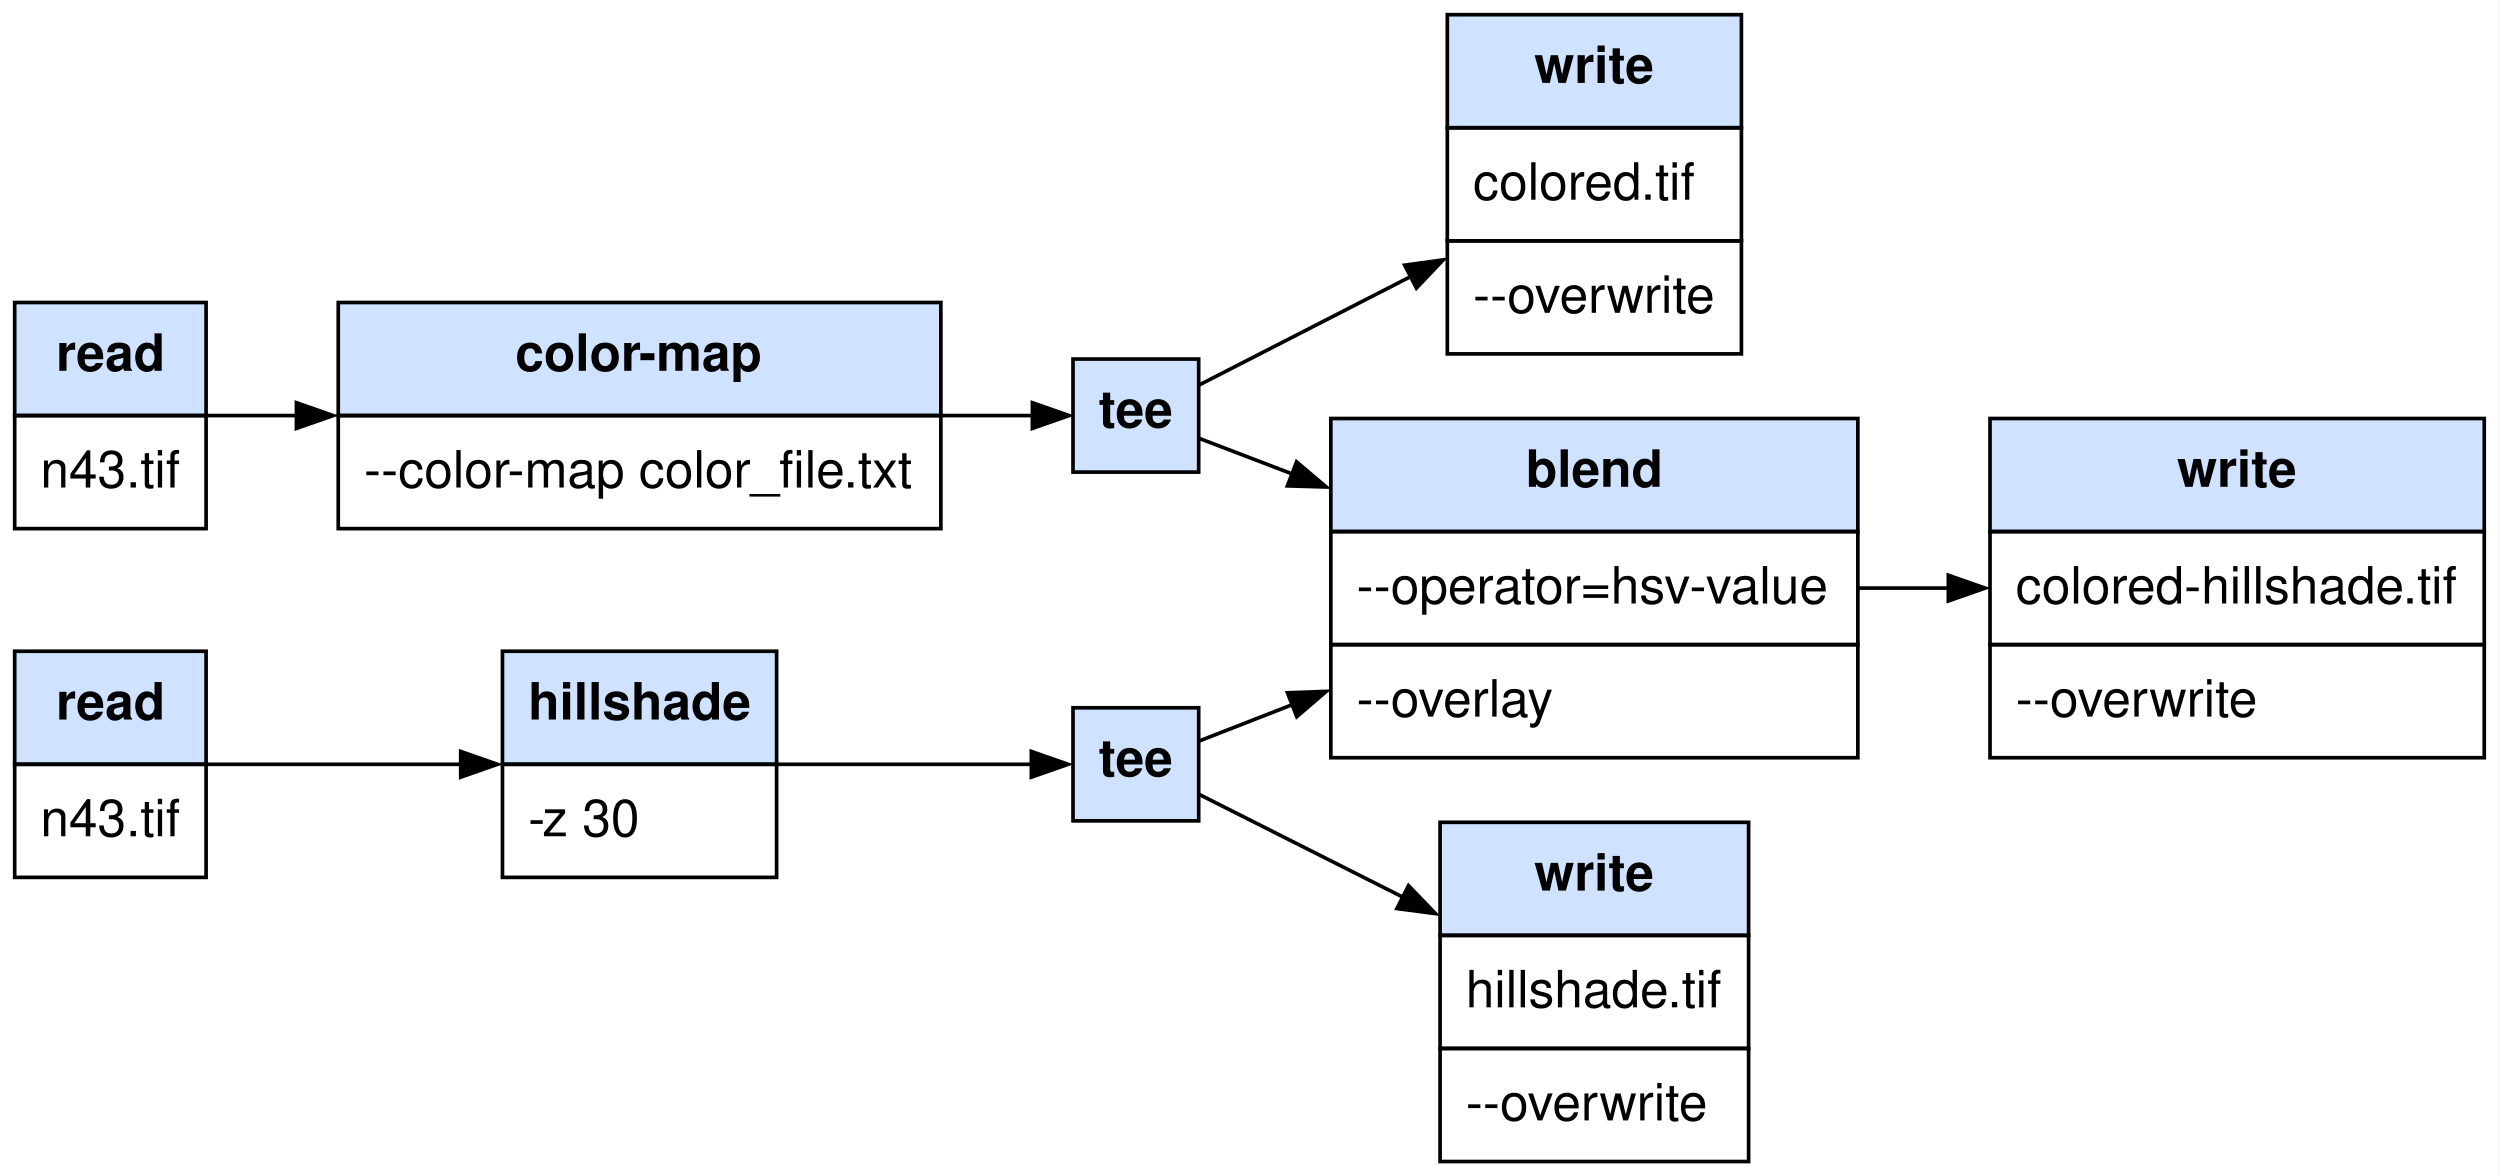
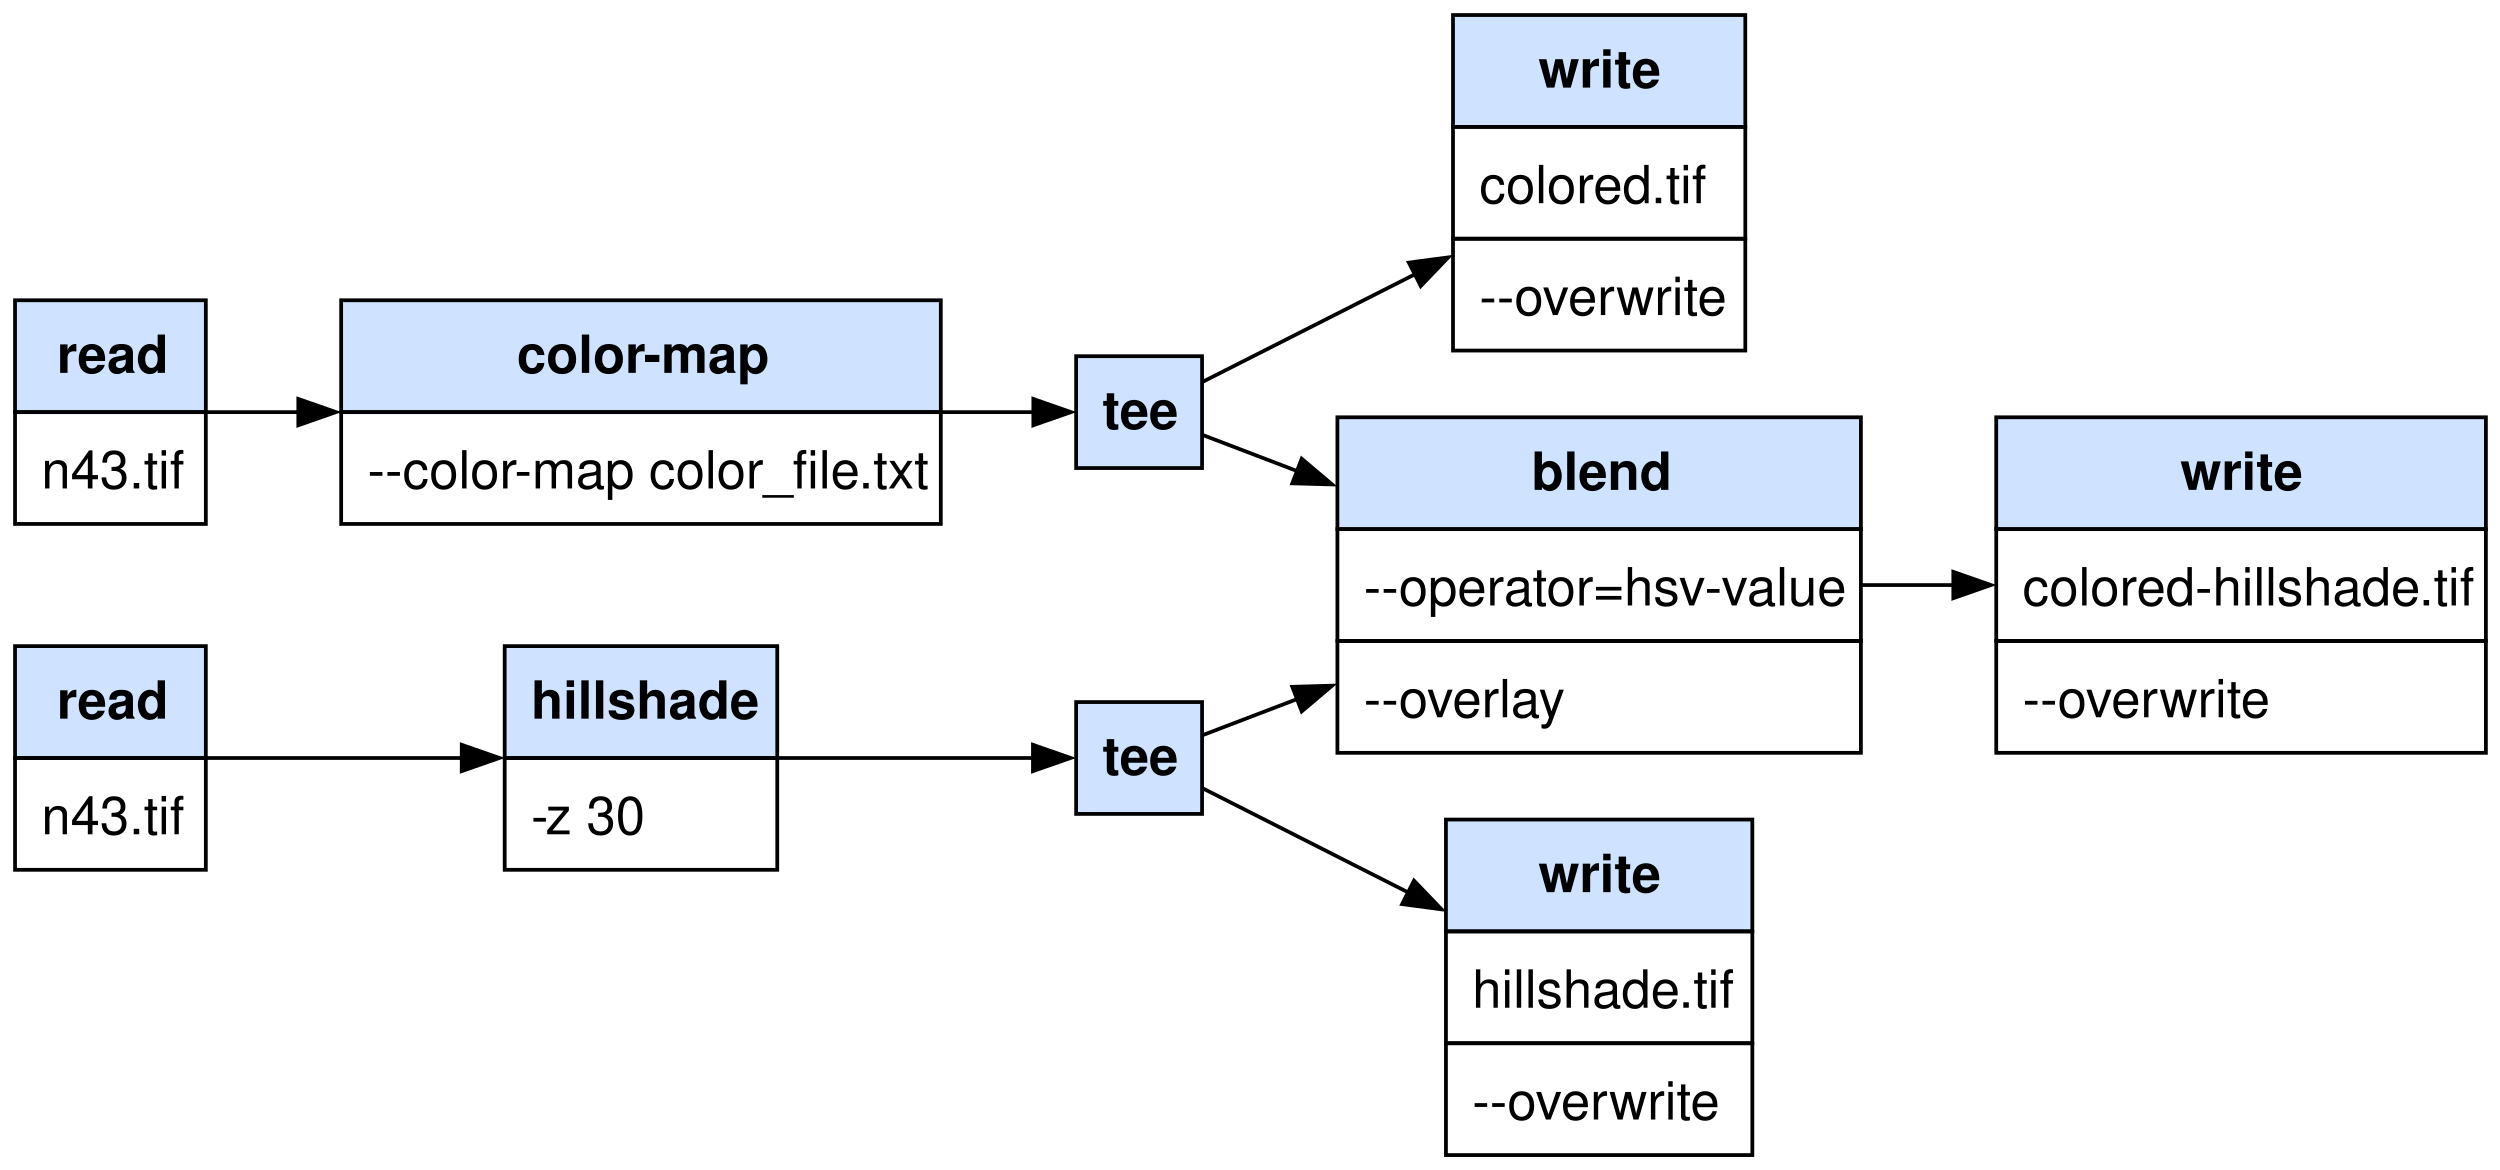
- <svg xmlns="http://www.w3.org/2000/svg" xmlns:xlink="http://www.w3.org/1999/xlink" width="681pt" height="320pt" viewBox="0.00 0.00 681.00 320.00">
-   <g id="graph0" class="graph" transform="scale(1 1) rotate(0) translate(4 316.4)">
-     <polygon fill="white" stroke="none" points="-4,4 -4,-316.4 676.71,-316.4 676.71,4 -4,4" />
+ <svg xmlns="http://www.w3.org/2000/svg" xmlns:xlink="http://www.w3.org/1999/xlink" width="665pt" height="311pt" viewBox="0.00 0.00 665.00 311.00">
+   <g id="graph0" class="graph" transform="scale(1 1) rotate(0) translate(4 307.25)">
+     <polygon fill="white" stroke="none" points="-4,4 -4,-307.25 661.25,-307.25 661.25,4 -4,4" />
    <g id="node1" class="node">
-       <polygon fill="#cfe2ff" stroke="none" points="0,-203.2 0,-234 52.14,-234 52.14,-203.2 0,-203.2" />
-       <polygon fill="none" stroke="black" points="0,-203.2 0,-234 52.14,-234 52.14,-203.2 0,-203.2" />
-       <text xml:space="preserve" text-anchor="start" x="11.28" y="-215.4" font-family="Helvetica,sans-Serif" font-weight="bold" font-size="14.00">read</text>
-       <polygon fill="none" stroke="black" points="0,-172.4 0,-203.2 52.14,-203.2 52.14,-172.4 0,-172.4" />
-       <text xml:space="preserve" text-anchor="start" x="7" y="-183.6" font-family="Helvetica,sans-Serif" font-size="14.00">n43.tif</text>
+       <polygon fill="#cfe2ff" stroke="none" points="0,-197.62 0,-227.38 50.75,-227.38 50.75,-197.62 0,-197.62" />
+       <polygon fill="none" stroke="black" points="0,-197.62 0,-227.38 50.75,-227.38 50.75,-197.62 0,-197.62" />
+       <text xml:space="preserve" text-anchor="start" x="11.12" y="-208.07" font-family="Helvetica,sans-Serif" font-weight="bold" font-size="14.00">read</text>
+       <polygon fill="none" stroke="black" points="0,-167.88 0,-197.62 50.75,-197.62 50.75,-167.88 0,-167.88" />
+       <text xml:space="preserve" text-anchor="start" x="7" y="-177.32" font-family="Helvetica,sans-Serif" font-size="14.00">n43.tif</text>
    </g>
    <g id="node2" class="node">
      <g id="a_node2">
-         <a xlink:href="https://gdal.org/en/latest/programs/gdal_raster_color_map.html" xlink:title="https://gdal.org/en/latest/programs/gdal_raster_color_map.html">
-           <polygon fill="#cfe2ff" stroke="none" points="88.14,-203.2 88.14,-234 252.29,-234 252.29,-203.2 88.14,-203.2" />
-           <polygon fill="none" stroke="black" points="88.14,-203.2 88.14,-234 252.29,-234 252.29,-203.2 88.14,-203.2" />
-           <text xml:space="preserve" text-anchor="start" x="136.38" y="-215.4" font-family="Helvetica,sans-Serif" font-weight="bold" font-size="14.00">color-map</text>
-           <polygon fill="none" stroke="black" points="88.14,-172.4 88.14,-203.2 252.29,-203.2 252.29,-172.4 88.14,-172.4" />
-           <text xml:space="preserve" text-anchor="start" x="95.14" y="-183.6" font-family="Helvetica,sans-Serif" font-size="14.00">--color-map color_file.txt</text>
+         <a xlink:href="https://gdal.org/en/latest/programs/gdal_raster_color_map.html" xlink:title="https://gdal.org/en/latest/programs/gdal_raster_color_map.html" target="_blank">
+           <polygon fill="#cfe2ff" stroke="none" points="86.75,-197.62 86.75,-227.38 246.25,-227.38 246.25,-197.62 86.75,-197.62" />
+           <polygon fill="none" stroke="black" points="86.75,-197.62 86.75,-227.38 246.25,-227.38 246.25,-197.62 86.75,-197.62" />
+           <text xml:space="preserve" text-anchor="start" x="133.5" y="-208.07" font-family="Helvetica,sans-Serif" font-weight="bold" font-size="14.00">color-map</text>
+           <polygon fill="none" stroke="black" points="86.75,-167.88 86.75,-197.62 246.25,-197.62 246.25,-167.88 86.75,-167.88" />
+           <text xml:space="preserve" text-anchor="start" x="93.75" y="-177.32" font-family="Helvetica,sans-Serif" font-size="14.00">--color-map color_file.txt</text>
        </a>
      </g>
    </g>
    <g id="edge1" class="edge">
-       <path fill="none" stroke="black" d="M51.83,-203.2C59.24,-203.2 67.83,-203.2 76.94,-203.2" />
-       <polygon fill="black" stroke="black" points="76.75,-206.7 86.75,-203.2 76.75,-199.7 76.75,-206.7" />
+       <path fill="none" stroke="black" d="M50.61,-197.62C57.97,-197.62 66.53,-197.62 75.6,-197.62" />
+       <polygon fill="black" stroke="black" points="75.35,-201.13 85.35,-197.63 75.35,-194.13 75.35,-201.13" />
    </g>
    <g id="node3" class="node">
-       <polygon fill="#cfe2ff" stroke="none" points="288.29,-187.8 288.29,-218.6 322.52,-218.6 322.52,-187.8 288.29,-187.8" />
-       <polygon fill="none" stroke="black" points="288.29,-187.8 288.29,-218.6 322.52,-218.6 322.52,-187.8 288.29,-187.8" />
-       <text xml:space="preserve" text-anchor="start" x="295.29" y="-200" font-family="Helvetica,sans-Serif" font-weight="bold" font-size="14.00">tee</text>
+       <polygon fill="#cfe2ff" stroke="none" points="282.25,-182.75 282.25,-212.5 315.75,-212.5 315.75,-182.75 282.25,-182.75" />
+       <polygon fill="none" stroke="black" points="282.25,-182.75 282.25,-212.5 315.75,-212.5 315.75,-182.75 282.25,-182.75" />
+       <text xml:space="preserve" text-anchor="start" x="289.25" y="-193.2" font-family="Helvetica,sans-Serif" font-weight="bold" font-size="14.00">tee</text>
    </g>
    <g id="edge2" class="edge">
-       <path fill="none" stroke="black" d="M252.15,-203.2C261.19,-203.2 269.86,-203.2 277.45,-203.2" />
-       <polygon fill="black" stroke="black" points="277.22,-206.7 287.22,-203.2 277.22,-199.7 277.22,-206.7" />
+       <path fill="none" stroke="black" d="M246.05,-197.62C254.9,-197.62 263.41,-197.62 270.89,-197.62" />
+       <polygon fill="black" stroke="black" points="270.87,-201.13 280.87,-197.63 270.87,-194.13 270.87,-201.13" />
    </g>
    <g id="node4" class="node">
-       <polygon fill="#cfe2ff" stroke="none" points="390.25,-281.6 390.25,-312.4 470.36,-312.4 470.36,-281.6 390.25,-281.6" />
-       <polygon fill="none" stroke="black" points="390.25,-281.6 390.25,-312.4 470.36,-312.4 470.36,-281.6 390.25,-281.6" />
-       <text xml:space="preserve" text-anchor="start" x="413.97" y="-293.8" font-family="Helvetica,sans-Serif" font-weight="bold" font-size="14.00">write</text>
-       <polygon fill="none" stroke="black" points="390.25,-250.8 390.25,-281.6 470.36,-281.6 470.36,-250.8 390.25,-250.8" />
-       <text xml:space="preserve" text-anchor="start" x="397.25" y="-262" font-family="Helvetica,sans-Serif" font-size="14.00">colored.tif</text>
-       <polygon fill="none" stroke="black" points="390.25,-220 390.25,-250.8 470.36,-250.8 470.36,-220 390.25,-220" />
-       <text xml:space="preserve" text-anchor="start" x="397.25" y="-231.2" font-family="Helvetica,sans-Serif" font-size="14.00">--overwrite</text>
+       <polygon fill="#cfe2ff" stroke="none" points="382.5,-273.5 382.5,-303.25 460.25,-303.25 460.25,-273.5 382.5,-273.5" />
+       <polygon fill="none" stroke="black" points="382.5,-273.5 382.5,-303.25 460.25,-303.25 460.25,-273.5 382.5,-273.5" />
+       <text xml:space="preserve" text-anchor="start" x="405.25" y="-283.95" font-family="Helvetica,sans-Serif" font-weight="bold" font-size="14.00">write</text>
+       <polygon fill="none" stroke="black" points="382.5,-243.75 382.5,-273.5 460.25,-273.5 460.25,-243.75 382.5,-243.75" />
+       <text xml:space="preserve" text-anchor="start" x="389.5" y="-253.2" font-family="Helvetica,sans-Serif" font-size="14.00">colored.tif</text>
+       <polygon fill="none" stroke="black" points="382.5,-214 382.5,-243.75 460.25,-243.75 460.25,-214 382.5,-214" />
+       <text xml:space="preserve" text-anchor="start" x="389.5" y="-223.45" font-family="Helvetica,sans-Serif" font-size="14.00">--overwrite</text>
    </g>
    <g id="edge3" class="edge">
-       <path fill="none" stroke="black" d="M322.47,-211.44C337.17,-218.97 359.68,-230.51 380.26,-241.06" />
-       <polygon fill="black" stroke="black" points="378.64,-244.16 389.13,-245.61 381.83,-237.93 378.64,-244.16" />
+       <path fill="none" stroke="black" d="M315.74,-205.6C330.18,-212.92 352.35,-224.15 372.57,-234.4" />
+       <polygon fill="black" stroke="black" points="370.75,-237.4 381.25,-238.8 373.92,-231.16 370.75,-237.4" />
    </g>
    <g id="node5" class="node">
      <g id="a_node5">
-         <a xlink:href="https://gdal.org/en/latest/programs/gdal_raster_blend.html" xlink:title="https://gdal.org/en/latest/programs/gdal_raster_blend.html">
-           <polygon fill="#cfe2ff" stroke="none" points="358.52,-171.6 358.52,-202.4 502.08,-202.4 502.08,-171.6 358.52,-171.6" />
-           <polygon fill="none" stroke="black" points="358.52,-171.6 358.52,-202.4 502.08,-202.4 502.08,-171.6 358.52,-171.6" />
-           <text xml:space="preserve" text-anchor="start" x="411.64" y="-183.8" font-family="Helvetica,sans-Serif" font-weight="bold" font-size="14.00">blend</text>
-           <polygon fill="none" stroke="black" points="358.52,-140.8 358.52,-171.6 502.08,-171.6 502.08,-140.8 358.52,-140.8" />
-           <text xml:space="preserve" text-anchor="start" x="365.52" y="-152" font-family="Helvetica,sans-Serif" font-size="14.00">--operator=hsv-value</text>
-           <polygon fill="none" stroke="black" points="358.52,-110 358.52,-140.8 502.08,-140.8 502.08,-110 358.52,-110" />
-           <text xml:space="preserve" text-anchor="start" x="365.52" y="-121.2" font-family="Helvetica,sans-Serif" font-size="14.00">--overlay</text>
+         <a xlink:href="https://gdal.org/en/latest/programs/gdal_raster_blend.html" xlink:title="https://gdal.org/en/latest/programs/gdal_raster_blend.html" target="_blank">
+           <polygon fill="#cfe2ff" stroke="none" points="351.75,-166.5 351.75,-196.25 491,-196.25 491,-166.5 351.75,-166.5" />
+           <polygon fill="none" stroke="black" points="351.75,-166.5 351.75,-196.25 491,-196.25 491,-166.5 351.75,-166.5" />
+           <text xml:space="preserve" text-anchor="start" x="403.38" y="-176.95" font-family="Helvetica,sans-Serif" font-weight="bold" font-size="14.00">blend</text>
+           <polygon fill="none" stroke="black" points="351.75,-136.75 351.75,-166.5 491,-166.5 491,-136.75 351.75,-136.75" />
+           <text xml:space="preserve" text-anchor="start" x="358.75" y="-146.2" font-family="Helvetica,sans-Serif" font-size="14.00">--operator=hsv-value</text>
+           <polygon fill="none" stroke="black" points="351.75,-107 351.75,-136.75 491,-136.75 491,-107 351.75,-107" />
+           <text xml:space="preserve" text-anchor="start" x="358.75" y="-116.45" font-family="Helvetica,sans-Serif" font-size="14.00">--overlay</text>
        </a>
      </g>
    </g>
    <g id="edge4" class="edge">
-       <path fill="none" stroke="black" d="M322.47,-197.06C329.54,-194.35 338.43,-190.95 348.04,-187.28" />
-       <polygon fill="black" stroke="black" points="349.19,-190.59 357.28,-183.74 346.69,-184.05 349.19,-190.59" />
+       <path fill="none" stroke="black" d="M315.74,-191.61C322.76,-188.93 331.6,-185.55 341.16,-181.9" />
+       <polygon fill="black" stroke="black" points="342.25,-185.23 350.34,-178.39 339.75,-178.69 342.25,-185.23" />
    </g>
    <g id="node10" class="node">
-       <polygon fill="#cfe2ff" stroke="none" points="538.08,-171.6 538.08,-202.4 672.71,-202.4 672.71,-171.6 538.08,-171.6" />
-       <polygon fill="none" stroke="black" points="538.08,-171.6 538.08,-202.4 672.71,-202.4 672.71,-171.6 538.08,-171.6" />
-       <text xml:space="preserve" text-anchor="start" x="589.06" y="-183.8" font-family="Helvetica,sans-Serif" font-weight="bold" font-size="14.00">write</text>
-       <polygon fill="none" stroke="black" points="538.08,-140.8 538.08,-171.6 672.71,-171.6 672.71,-140.8 538.08,-140.8" />
-       <text xml:space="preserve" text-anchor="start" x="545.08" y="-152" font-family="Helvetica,sans-Serif" font-size="14.00">colored-hillshade.tif</text>
-       <polygon fill="none" stroke="black" points="538.08,-110 538.08,-140.8 672.71,-140.8 672.71,-110 538.08,-110" />
-       <text xml:space="preserve" text-anchor="start" x="545.08" y="-121.2" font-family="Helvetica,sans-Serif" font-size="14.00">--overwrite</text>
+       <polygon fill="#cfe2ff" stroke="none" points="527,-166.5 527,-196.25 657.25,-196.25 657.25,-166.5 527,-166.5" />
+       <polygon fill="none" stroke="black" points="527,-166.5 527,-196.25 657.25,-196.25 657.25,-166.5 527,-166.5" />
+       <text xml:space="preserve" text-anchor="start" x="576" y="-176.95" font-family="Helvetica,sans-Serif" font-weight="bold" font-size="14.00">write</text>
+       <polygon fill="none" stroke="black" points="527,-136.75 527,-166.5 657.25,-166.5 657.25,-136.75 527,-136.75" />
+       <text xml:space="preserve" text-anchor="start" x="534" y="-146.2" font-family="Helvetica,sans-Serif" font-size="14.00">colored-hillshade.tif</text>
+       <polygon fill="none" stroke="black" points="527,-107 527,-136.75 657.25,-136.75 657.25,-107 527,-107" />
+       <text xml:space="preserve" text-anchor="start" x="534" y="-116.45" font-family="Helvetica,sans-Serif" font-size="14.00">--overwrite</text>
    </g>
    <g id="edge9" class="edge">
-       <path fill="none" stroke="black" d="M501.71,-156.2C510.01,-156.2 518.51,-156.2 526.91,-156.2" />
-       <polygon fill="black" stroke="black" points="526.73,-159.7 536.73,-156.2 526.73,-152.7 526.73,-159.7" />
+       <path fill="none" stroke="black" d="M490.53,-151.62C498.83,-151.62 507.35,-151.62 515.74,-151.62" />
+       <polygon fill="black" stroke="black" points="515.58,-155.13 525.58,-151.63 515.58,-148.13 515.58,-155.13" />
    </g>
    <g id="node6" class="node">
-       <polygon fill="#cfe2ff" stroke="none" points="0,-108.2 0,-139 52.14,-139 52.14,-108.2 0,-108.2" />
-       <polygon fill="none" stroke="black" points="0,-108.2 0,-139 52.14,-139 52.14,-108.2 0,-108.2" />
-       <text xml:space="preserve" text-anchor="start" x="11.28" y="-120.4" font-family="Helvetica,sans-Serif" font-weight="bold" font-size="14.00">read</text>
-       <polygon fill="none" stroke="black" points="0,-77.4 0,-108.2 52.14,-108.2 52.14,-77.4 0,-77.4" />
-       <text xml:space="preserve" text-anchor="start" x="7" y="-88.6" font-family="Helvetica,sans-Serif" font-size="14.00">n43.tif</text>
+       <polygon fill="#cfe2ff" stroke="none" points="0,-105.62 0,-135.38 50.75,-135.38 50.75,-105.62 0,-105.62" />
+       <polygon fill="none" stroke="black" points="0,-105.62 0,-135.38 50.75,-135.38 50.75,-105.62 0,-105.62" />
+       <text xml:space="preserve" text-anchor="start" x="11.12" y="-116.08" font-family="Helvetica,sans-Serif" font-weight="bold" font-size="14.00">read</text>
+       <polygon fill="none" stroke="black" points="0,-75.88 0,-105.62 50.75,-105.62 50.75,-75.88 0,-75.88" />
+       <text xml:space="preserve" text-anchor="start" x="7" y="-85.33" font-family="Helvetica,sans-Serif" font-size="14.00">n43.tif</text>
    </g>
    <g id="node7" class="node">
      <g id="a_node7">
-         <a xlink:href="https://gdal.org/en/latest/programs/gdal_raster_hillshade.html" xlink:title="https://gdal.org/en/latest/programs/gdal_raster_hillshade.html">
-           <polygon fill="#cfe2ff" stroke="none" points="132.87,-108.2 132.87,-139 207.55,-139 207.55,-108.2 132.87,-108.2" />
-           <polygon fill="none" stroke="black" points="132.87,-108.2 132.87,-139 207.55,-139 207.55,-108.2 132.87,-108.2" />
-           <text xml:space="preserve" text-anchor="start" x="139.87" y="-120.4" font-family="Helvetica,sans-Serif" font-weight="bold" font-size="14.00">hillshade</text>
-           <polygon fill="none" stroke="black" points="132.87,-77.4 132.87,-108.2 207.55,-108.2 207.55,-77.4 132.87,-77.4" />
-           <text xml:space="preserve" text-anchor="start" x="139.87" y="-88.6" font-family="Helvetica,sans-Serif" font-size="14.00">-z 30</text>
+         <a xlink:href="https://gdal.org/en/latest/programs/gdal_raster_hillshade.html" xlink:title="https://gdal.org/en/latest/programs/gdal_raster_hillshade.html" target="_blank">
+           <polygon fill="#cfe2ff" stroke="none" points="130.25,-105.62 130.25,-135.38 202.75,-135.38 202.75,-105.62 130.25,-105.62" />
+           <polygon fill="none" stroke="black" points="130.25,-105.62 130.25,-135.38 202.75,-135.38 202.75,-105.62 130.25,-105.62" />
+           <text xml:space="preserve" text-anchor="start" x="137.25" y="-116.08" font-family="Helvetica,sans-Serif" font-weight="bold" font-size="14.00">hillshade</text>
+           <polygon fill="none" stroke="black" points="130.25,-75.88 130.25,-105.62 202.75,-105.62 202.75,-75.88 130.25,-75.88" />
+           <text xml:space="preserve" text-anchor="start" x="137.25" y="-85.33" font-family="Helvetica,sans-Serif" font-size="14.00">-z 30</text>
        </a>
      </g>
    </g>
    <g id="edge5" class="edge">
-       <path fill="none" stroke="black" d="M51.83,-108.2C71.02,-108.2 98.18,-108.2 121.55,-108.2" />
-       <polygon fill="black" stroke="black" points="121.5,-111.7 131.5,-108.2 121.5,-104.7 121.5,-111.7" />
+       <path fill="none" stroke="black" d="M50.61,-105.62C69.46,-105.62 96.17,-105.62 119.09,-105.62" />
+       <polygon fill="black" stroke="black" points="118.82,-109.13 128.82,-105.63 118.82,-102.13 118.82,-109.13" />
    </g>
    <g id="node8" class="node">
-       <polygon fill="#cfe2ff" stroke="none" points="288.29,-92.8 288.29,-123.6 322.52,-123.6 322.52,-92.8 288.29,-92.8" />
-       <polygon fill="none" stroke="black" points="288.29,-92.8 288.29,-123.6 322.52,-123.6 322.52,-92.8 288.29,-92.8" />
-       <text xml:space="preserve" text-anchor="start" x="295.29" y="-105" font-family="Helvetica,sans-Serif" font-weight="bold" font-size="14.00">tee</text>
+       <polygon fill="#cfe2ff" stroke="none" points="282.25,-90.75 282.25,-120.5 315.75,-120.5 315.75,-90.75 282.25,-90.75" />
+       <polygon fill="none" stroke="black" points="282.25,-90.75 282.25,-120.5 315.75,-120.5 315.75,-90.75 282.25,-90.75" />
+       <text xml:space="preserve" text-anchor="start" x="289.25" y="-101.2" font-family="Helvetica,sans-Serif" font-weight="bold" font-size="14.00">tee</text>
    </g>
    <g id="edge6" class="edge">
-       <path fill="none" stroke="black" d="M207.26,-108.2C229.2,-108.2 256.8,-108.2 276.97,-108.2" />
-       <polygon fill="black" stroke="black" points="276.94,-111.7 286.94,-108.2 276.94,-104.7 276.94,-111.7" />
+       <path fill="none" stroke="black" d="M202.47,-105.62C223.98,-105.62 251.13,-105.62 270.98,-105.62" />
+       <polygon fill="black" stroke="black" points="270.77,-109.13 280.77,-105.63 270.77,-102.13 270.77,-109.13" />
    </g>
    <g id="edge8" class="edge">
-       <path fill="none" stroke="black" d="M322.47,-114.48C329.54,-117.24 338.43,-120.71 348.04,-124.46" />
-       <polygon fill="black" stroke="black" points="346.7,-127.69 357.28,-128.07 349.24,-121.17 346.7,-127.69" />
+       <path fill="none" stroke="black" d="M315.74,-111.64C322.76,-114.32 331.6,-117.7 341.16,-121.35" />
+       <polygon fill="black" stroke="black" points="339.75,-124.56 350.34,-124.86 342.25,-118.02 339.75,-124.56" />
    </g>
    <g id="node9" class="node">
-       <polygon fill="#cfe2ff" stroke="none" points="388.28,-61.6 388.28,-92.4 472.32,-92.4 472.32,-61.6 388.28,-61.6" />
-       <polygon fill="none" stroke="black" points="388.28,-61.6 388.28,-92.4 472.32,-92.4 472.32,-61.6 388.28,-61.6" />
-       <text xml:space="preserve" text-anchor="start" x="413.97" y="-73.8" font-family="Helvetica,sans-Serif" font-weight="bold" font-size="14.00">write</text>
-       <polygon fill="none" stroke="black" points="388.28,-30.8 388.28,-61.6 472.32,-61.6 472.32,-30.8 388.28,-30.8" />
-       <text xml:space="preserve" text-anchor="start" x="395.28" y="-42" font-family="Helvetica,sans-Serif" font-size="14.00">hillshade.tif</text>
-       <polygon fill="none" stroke="black" points="388.28,0 388.28,-30.8 472.32,-30.8 472.32,0 388.28,0" />
-       <text xml:space="preserve" text-anchor="start" x="395.28" y="-11.2" font-family="Helvetica,sans-Serif" font-size="14.00">--overwrite</text>
+       <polygon fill="#cfe2ff" stroke="none" points="380.62,-59.5 380.62,-89.25 462.12,-89.25 462.12,-59.5 380.62,-59.5" />
+       <polygon fill="none" stroke="black" points="380.62,-59.5 380.62,-89.25 462.12,-89.25 462.12,-59.5 380.62,-59.5" />
+       <text xml:space="preserve" text-anchor="start" x="405.25" y="-69.95" font-family="Helvetica,sans-Serif" font-weight="bold" font-size="14.00">write</text>
+       <polygon fill="none" stroke="black" points="380.62,-29.75 380.62,-59.5 462.12,-59.5 462.12,-29.75 380.62,-29.75" />
+       <text xml:space="preserve" text-anchor="start" x="387.62" y="-39.2" font-family="Helvetica,sans-Serif" font-size="14.00">hillshade.tif</text>
+       <polygon fill="none" stroke="black" points="380.62,0 380.62,-29.75 462.12,-29.75 462.12,0 380.62,0" />
+       <text xml:space="preserve" text-anchor="start" x="387.62" y="-9.45" font-family="Helvetica,sans-Serif" font-size="14.00">--overwrite</text>
    </g>
    <g id="edge7" class="edge">
-       <path fill="none" stroke="black" d="M322.47,-100.09C336.66,-92.94 358.13,-82.11 378.11,-72.03" />
-       <polygon fill="black" stroke="black" points="379.68,-75.16 387.03,-67.53 376.52,-68.91 379.68,-75.16" />
+       <path fill="none" stroke="black" d="M315.74,-97.65C329.74,-90.56 350.99,-79.79 370.69,-69.8" />
+       <polygon fill="black" stroke="black" points="372.12,-73 379.46,-65.36 368.96,-66.76 372.12,-73" />
    </g>
  </g>
</svg>
